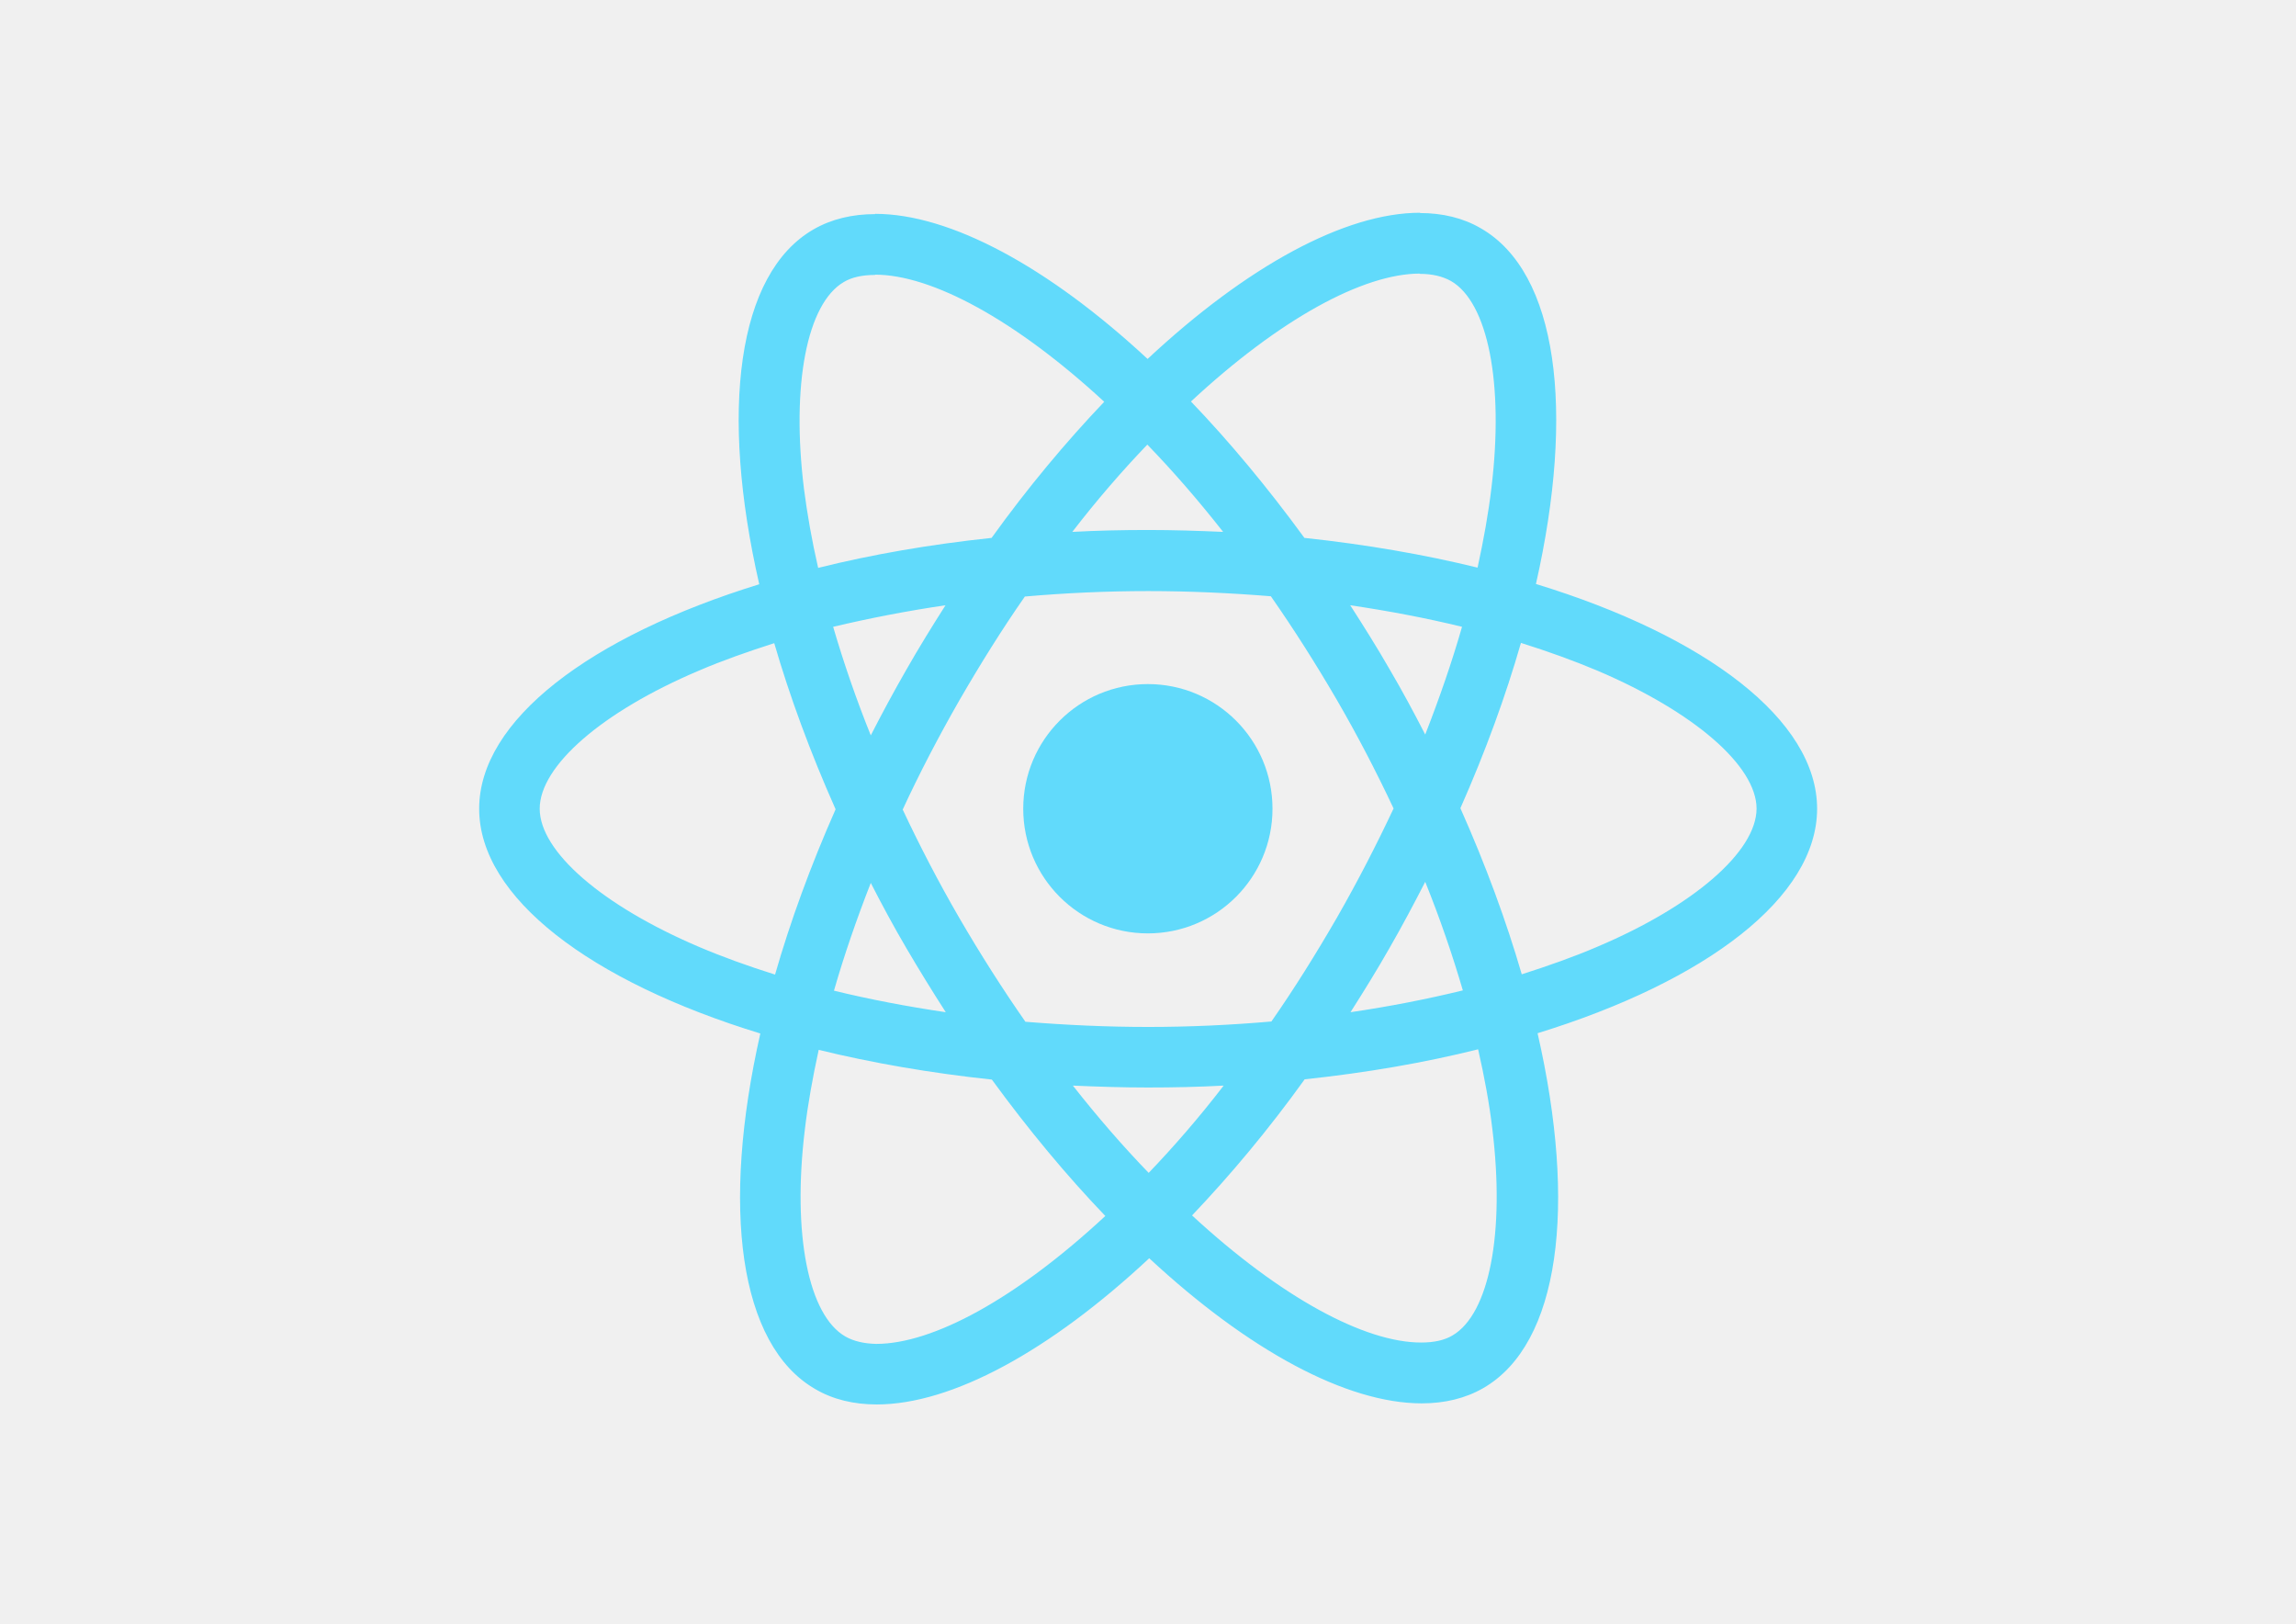
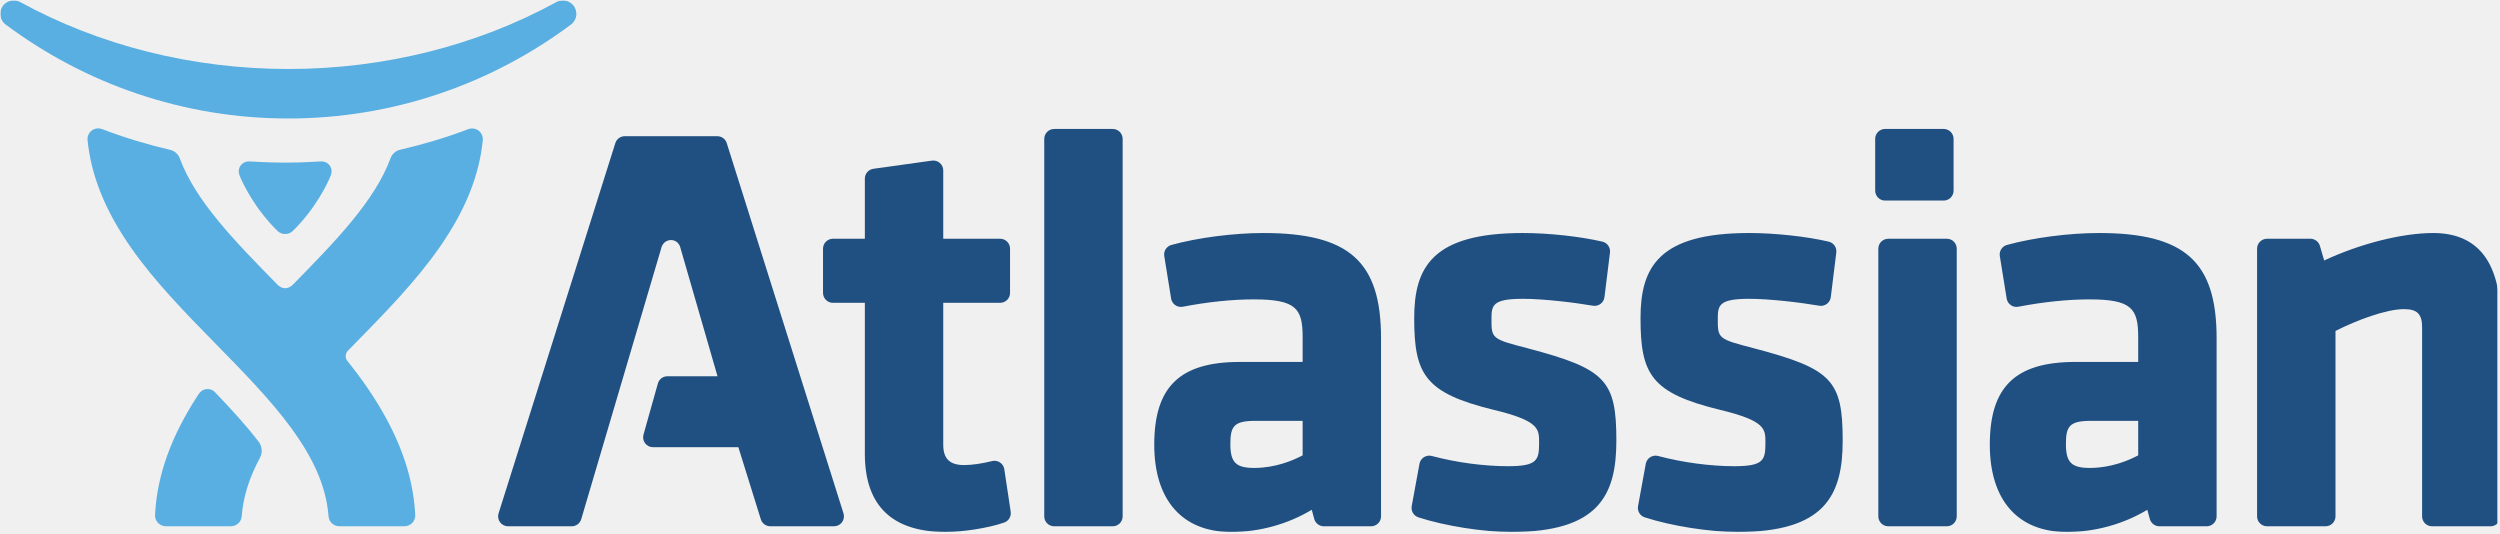
- <svg xmlns="http://www.w3.org/2000/svg" viewBox="0 0 841.9 595.3">
-   <g fill="#61DAFB">
-     <path d="M666.3 296.5c0-32.5-40.7-63.3-103.1-82.4 14.4-63.6 8-114.2-20.2-130.4-6.5-3.8-14.1-5.6-22.4-5.6v22.3c4.6 0 8.3.9 11.4 2.6 13.6 7.8 19.5 37.5 14.9 75.7-1.1 9.4-2.9 19.3-5.1 29.4-19.6-4.8-41-8.5-63.5-10.9-13.5-18.5-27.5-35.3-41.6-50 32.6-30.3 63.2-46.9 84-46.9V78c-27.5 0-63.5 19.6-99.9 53.6-36.4-33.8-72.4-53.2-99.9-53.2v22.3c20.7 0 51.4 16.5 84 46.6-14 14.7-28 31.4-41.3 49.9-22.6 2.4-44 6.1-63.6 11-2.3-10-4-19.7-5.2-29-4.7-38.2 1.1-67.9 14.6-75.8 3-1.8 6.9-2.6 11.5-2.6V78.5c-8.4 0-16 1.8-22.6 5.6-28.1 16.2-34.4 66.7-19.9 130.1-62.2 19.2-102.7 49.9-102.7 82.3 0 32.5 40.7 63.3 103.1 82.4-14.4 63.6-8 114.2 20.2 130.4 6.5 3.8 14.1 5.6 22.5 5.6 27.5 0 63.5-19.6 99.9-53.6 36.4 33.8 72.4 53.2 99.9 53.2 8.4 0 16-1.8 22.6-5.6 28.1-16.2 34.4-66.7 19.9-130.1 62-19.1 102.5-49.9 102.5-82.3zm-130.2-66.7c-3.7 12.9-8.3 26.2-13.5 39.5-4.1-8-8.4-16-13.1-24-4.6-8-9.5-15.8-14.4-23.4 14.2 2.1 27.9 4.7 41 7.9zm-45.8 106.5c-7.8 13.5-15.8 26.3-24.1 38.2-14.9 1.3-30 2-45.2 2-15.1 0-30.2-.7-45-1.9-8.3-11.9-16.4-24.6-24.2-38-7.6-13.1-14.5-26.4-20.8-39.8 6.2-13.4 13.2-26.8 20.7-39.9 7.8-13.5 15.8-26.3 24.1-38.2 14.9-1.3 30-2 45.2-2 15.1 0 30.2.7 45 1.9 8.3 11.9 16.4 24.6 24.2 38 7.6 13.1 14.5 26.4 20.8 39.8-6.3 13.4-13.2 26.8-20.7 39.9zm32.3-13c5.4 13.4 10 26.8 13.8 39.8-13.1 3.2-26.9 5.9-41.2 8 4.9-7.7 9.8-15.6 14.4-23.7 4.6-8 8.9-16.1 13-24.1zM421.2 430c-9.3-9.6-18.6-20.3-27.8-32 9 .4 18.2.7 27.5.7 9.4 0 18.7-.2 27.8-.7-9 11.7-18.3 22.4-27.5 32zm-74.4-58.9c-14.2-2.1-27.9-4.7-41-7.9 3.7-12.9 8.3-26.2 13.5-39.5 4.1 8 8.4 16 13.1 24 4.7 8 9.5 15.8 14.4 23.4zM420.7 163c9.3 9.6 18.6 20.3 27.8 32-9-.4-18.2-.7-27.5-.7-9.4 0-18.7.2-27.8.7 9-11.7 18.3-22.4 27.5-32zm-74 58.9c-4.9 7.7-9.8 15.6-14.4 23.7-4.6 8-8.9 16-13 24-5.4-13.4-10-26.8-13.8-39.8 13.1-3.1 26.9-5.8 41.2-7.9zm-90.5 125.2c-35.4-15.1-58.3-34.9-58.3-50.6 0-15.7 22.9-35.6 58.3-50.6 8.6-3.7 18-7 27.7-10.1 5.7 19.6 13.2 40 22.5 60.9-9.2 20.8-16.6 41.1-22.2 60.6-9.9-3.1-19.3-6.5-28-10.2zM310 490c-13.6-7.8-19.5-37.5-14.9-75.7 1.1-9.4 2.9-19.3 5.1-29.4 19.6 4.8 41 8.5 63.5 10.9 13.5 18.5 27.5 35.3 41.6 50-32.6 30.3-63.2 46.9-84 46.9-4.5-.1-8.3-1-11.3-2.7zm237.2-76.2c4.7 38.2-1.1 67.9-14.6 75.8-3 1.8-6.9 2.6-11.5 2.6-20.7 0-51.4-16.5-84-46.6 14-14.7 28-31.4 41.3-49.9 22.6-2.4 44-6.1 63.6-11 2.3 10.1 4.1 19.8 5.2 29.1zm38.5-66.7c-8.6 3.7-18 7-27.7 10.1-5.7-19.6-13.2-40-22.5-60.9 9.2-20.8 16.6-41.1 22.2-60.6 9.9 3.1 19.3 6.5 28.1 10.2 35.4 15.1 58.3 34.9 58.3 50.6-.1 15.7-23 35.6-58.4 50.6zM320.8 78.4z" />
-     <circle cx="420.9" cy="296.5" r="45.7" />
-     <path d="M520.5 78.1z" />
+ <svg xmlns="http://www.w3.org/2000/svg" width="150" height="32" viewBox="0 0 150 32" fill="none">
+   <g clip-path="url(#clip0_2_2)">
+     <mask id="mask0_2_2" style="mask-type:alpha" maskUnits="userSpaceOnUse" x="-1" y="0" width="151" height="32">
+       <path d="M-0.161 0.025H149.841V31.909H-0.161" fill="white" />
+     </mask>
+     <g mask="url(#mask0_2_2)">
+       <path fill-rule="evenodd" clip-rule="evenodd" d="M43.605 8.587C43.567 8.467 43.492 8.362 43.389 8.287C43.288 8.212 43.164 8.172 43.038 8.172H37.486C37.36 8.172 37.236 8.212 37.134 8.287C37.032 8.362 36.957 8.467 36.919 8.587L29.914 30.803C29.857 30.983 29.89 31.18 30.002 31.334C30.057 31.409 30.129 31.47 30.212 31.512C30.296 31.555 30.388 31.577 30.481 31.577H34.304C34.567 31.577 34.8 31.403 34.874 31.15L39.698 14.812C39.698 14.812 39.824 14.404 40.261 14.404C40.705 14.404 40.813 14.828 40.813 14.829L43.051 22.576H40.045C39.915 22.575 39.789 22.618 39.686 22.696C39.582 22.774 39.507 22.884 39.472 23.009L38.609 26.077C38.584 26.165 38.58 26.258 38.597 26.349C38.614 26.439 38.652 26.524 38.707 26.597C38.763 26.671 38.835 26.73 38.917 26.771C38.999 26.812 39.09 26.833 39.182 26.833H44.302L45.65 31.159C45.688 31.28 45.764 31.386 45.866 31.461C45.968 31.536 46.092 31.576 46.218 31.576H50.042C50.136 31.576 50.228 31.554 50.311 31.512C50.394 31.47 50.467 31.408 50.522 31.333C50.577 31.258 50.614 31.17 50.629 31.078C50.644 30.986 50.638 30.892 50.61 30.802L43.605 8.587ZM60.258 28.153C60.246 28.071 60.217 27.993 60.172 27.923C60.127 27.853 60.069 27.793 60 27.747C59.931 27.701 59.853 27.67 59.772 27.655C59.69 27.641 59.606 27.644 59.526 27.664C58.906 27.818 58.311 27.904 57.852 27.904C56.983 27.904 56.595 27.526 56.595 26.681V18.169H60.008C60.166 18.169 60.317 18.107 60.429 17.995C60.54 17.884 60.603 17.732 60.603 17.575V14.92C60.603 14.591 60.337 14.325 60.008 14.325H56.595V10.226C56.595 10.141 56.577 10.057 56.542 9.98C56.506 9.902 56.455 9.833 56.391 9.778C56.327 9.722 56.251 9.68 56.169 9.656C56.088 9.632 56.002 9.625 55.918 9.637L52.404 10.127C52.261 10.146 52.131 10.217 52.037 10.325C51.943 10.434 51.891 10.572 51.891 10.716V14.325H49.976C49.819 14.325 49.667 14.387 49.556 14.499C49.444 14.611 49.381 14.762 49.381 14.919V17.574C49.381 17.732 49.444 17.883 49.556 17.995C49.667 18.107 49.818 18.169 49.976 18.169H51.891V27.231C51.891 30.343 53.526 31.92 56.752 31.92C57.67 31.92 59.229 31.708 60.249 31.354C60.38 31.308 60.491 31.219 60.562 31.1C60.634 30.981 60.662 30.841 60.642 30.704L60.258 28.153L60.258 28.153ZM66.764 7.738H63.25C63.172 7.738 63.094 7.754 63.022 7.784C62.95 7.813 62.884 7.857 62.829 7.913C62.774 7.968 62.73 8.034 62.7 8.106C62.67 8.178 62.655 8.255 62.655 8.334V30.982C62.655 31.139 62.718 31.291 62.829 31.402C62.941 31.514 63.092 31.577 63.25 31.577H66.764C66.922 31.577 67.073 31.514 67.185 31.402C67.296 31.291 67.359 31.139 67.359 30.982V8.333C67.359 8.004 67.093 7.738 66.764 7.738ZM78.158 25.251V27.321C77.576 27.631 76.52 28.076 75.251 28.076C74.155 28.076 73.821 27.742 73.821 26.646C73.821 25.582 74.028 25.251 75.319 25.251H78.158V25.251ZM75.8 13.981C74.021 13.981 71.856 14.262 70.285 14.696C70.144 14.735 70.022 14.825 69.942 14.948C69.863 15.071 69.832 15.219 69.856 15.364L70.267 17.915C70.28 17.994 70.308 18.069 70.351 18.137C70.393 18.204 70.449 18.262 70.514 18.308C70.646 18.4 70.81 18.435 70.968 18.404C72.43 18.12 73.938 17.963 75.216 17.963C77.753 17.963 78.158 18.498 78.158 20.217V21.716H74.391C70.791 21.716 69.255 23.201 69.255 26.681C69.255 30.01 70.939 31.92 73.876 31.92C75.574 31.92 77.275 31.448 78.705 30.587L78.855 31.138C78.889 31.264 78.964 31.375 79.068 31.454C79.172 31.534 79.299 31.577 79.429 31.577H82.267C82.425 31.577 82.576 31.514 82.688 31.402C82.8 31.291 82.862 31.139 82.862 30.982V20.286C82.862 15.69 80.948 13.981 75.8 13.981H75.8ZM91.668 20.899C89.488 20.337 89.488 20.314 89.488 19.118C89.488 18.314 89.568 17.929 91.364 17.929C92.595 17.929 94.411 18.144 95.577 18.343C95.737 18.371 95.902 18.331 96.032 18.234C96.097 18.186 96.151 18.125 96.191 18.056C96.232 17.986 96.258 17.91 96.268 17.83L96.599 15.151C96.617 15.005 96.581 14.858 96.496 14.738C96.412 14.617 96.287 14.532 96.144 14.498C94.795 14.184 92.919 13.981 91.364 13.981C85.96 13.981 84.852 16.021 84.852 19.083C84.852 22.45 85.478 23.581 89.62 24.59C92.346 25.247 92.346 25.735 92.346 26.543C92.346 27.605 92.256 27.972 90.471 27.972C89.033 27.972 87.37 27.749 85.906 27.358C85.827 27.337 85.744 27.333 85.663 27.345C85.582 27.358 85.504 27.387 85.435 27.431C85.365 27.475 85.306 27.533 85.26 27.601C85.214 27.669 85.183 27.746 85.168 27.826L84.703 30.368C84.677 30.51 84.704 30.656 84.777 30.78C84.851 30.904 84.968 30.996 85.105 31.041C86.701 31.559 88.992 31.92 90.677 31.92C95.909 31.92 96.982 29.729 96.982 26.44C96.982 22.808 96.337 22.134 91.668 20.899L91.668 20.899ZM105.247 20.899C103.067 20.337 103.067 20.314 103.067 19.118C103.067 18.314 103.146 17.929 104.943 17.929C106.174 17.929 107.99 18.144 109.156 18.343C109.317 18.371 109.481 18.331 109.611 18.234C109.676 18.186 109.73 18.125 109.77 18.056C109.811 17.986 109.837 17.91 109.847 17.83L110.178 15.151C110.196 15.006 110.16 14.858 110.076 14.738C109.992 14.617 109.866 14.532 109.723 14.498C108.374 14.184 106.498 13.981 104.943 13.981C99.539 13.981 98.431 16.021 98.431 19.083C98.431 22.45 99.057 23.581 103.199 24.59C105.926 25.247 105.926 25.735 105.926 26.543C105.926 27.605 105.835 27.972 104.049 27.972C102.612 27.972 100.949 27.749 99.485 27.358C99.406 27.337 99.323 27.333 99.242 27.345C99.161 27.358 99.083 27.387 99.014 27.431C98.944 27.475 98.885 27.533 98.839 27.601C98.793 27.669 98.761 27.746 98.747 27.826L98.282 30.368C98.256 30.51 98.282 30.656 98.356 30.78C98.43 30.904 98.546 30.996 98.684 31.041C100.28 31.559 102.571 31.92 104.256 31.92C109.488 31.92 110.561 29.729 110.561 26.44C110.561 22.808 109.916 22.134 105.247 20.899L105.247 20.899ZM116.809 14.325H113.295C113.137 14.325 112.986 14.388 112.874 14.499C112.763 14.611 112.7 14.762 112.7 14.92V30.982C112.7 31.139 112.763 31.291 112.874 31.402C112.986 31.514 113.137 31.577 113.295 31.577H116.809C116.967 31.577 117.118 31.514 117.23 31.402C117.341 31.291 117.404 31.139 117.404 30.982V14.919C117.404 14.591 117.138 14.325 116.809 14.325V14.325ZM128.292 25.251V27.321C127.709 27.631 126.654 28.076 125.384 28.076C124.288 28.076 123.955 27.742 123.955 26.646C123.955 25.582 124.161 25.251 125.452 25.251H128.292V25.251ZM125.934 13.981C124.155 13.981 121.99 14.262 120.418 14.696C120.277 14.735 120.155 14.825 120.076 14.948C119.997 15.071 119.966 15.219 119.989 15.364L120.4 17.915C120.426 18.074 120.516 18.216 120.648 18.308C120.779 18.4 120.943 18.435 121.102 18.404C122.563 18.12 124.072 17.963 125.35 17.963C127.886 17.963 128.292 18.498 128.292 20.217V21.716H124.525C120.925 21.716 119.388 23.201 119.388 26.681C119.388 30.01 121.072 31.92 124.009 31.92C125.708 31.92 127.409 31.448 128.838 30.587L128.989 31.138C129.023 31.264 129.098 31.375 129.202 31.454C129.305 31.534 129.432 31.577 129.563 31.577H132.401C132.559 31.577 132.71 31.514 132.822 31.402C132.933 31.291 132.996 31.139 132.996 30.982V20.286C132.996 15.69 131.082 13.981 125.934 13.981V13.981ZM145.994 13.981C144.131 13.981 141.594 14.623 139.451 15.629L139.194 14.752C139.158 14.629 139.083 14.521 138.98 14.444C138.877 14.367 138.752 14.325 138.623 14.325H136.02C135.863 14.325 135.711 14.387 135.6 14.499C135.488 14.611 135.425 14.762 135.425 14.919V30.982C135.425 31.139 135.488 31.291 135.6 31.402C135.711 31.514 135.863 31.576 136.02 31.576H139.535C139.692 31.576 139.844 31.514 139.955 31.402C140.067 31.291 140.13 31.139 140.13 30.982V19.857C141.395 19.213 143.175 18.548 144.24 18.548C145.032 18.548 145.326 18.842 145.326 19.633V30.982C145.326 31.06 145.341 31.137 145.371 31.209C145.401 31.282 145.445 31.347 145.5 31.402C145.555 31.458 145.621 31.502 145.693 31.532C145.765 31.561 145.843 31.577 145.921 31.577H149.435C149.593 31.577 149.744 31.514 149.856 31.402C149.968 31.291 150.03 31.14 150.03 30.982V19.186C150.03 15.732 148.672 13.981 145.994 13.981H145.994ZM116.62 7.737H113.106C112.948 7.737 112.797 7.8 112.685 7.912C112.574 8.023 112.511 8.175 112.511 8.332V11.439C112.511 11.597 112.574 11.748 112.685 11.86C112.797 11.972 112.948 12.034 113.106 12.034H116.62C116.778 12.034 116.929 11.972 117.041 11.86C117.152 11.748 117.215 11.597 117.215 11.439V8.332C117.215 8.175 117.152 8.023 117.041 7.912C116.929 7.8 116.778 7.737 116.62 7.737" fill="#205081" />
+     </g>
+     <mask id="mask1_2_2" style="mask-type:alpha" maskUnits="userSpaceOnUse" x="0" y="0" width="151" height="32">
+       <path d="M0.028 0.025H150.03V31.909H0.028" fill="white" />
+     </mask>
+     <g mask="url(#mask1_2_2)">
+       <path fill-rule="evenodd" clip-rule="evenodd" d="M28.718 7.839C28.605 7.753 28.468 7.707 28.327 7.706C28.249 7.706 28.171 7.721 28.097 7.749C26.706 8.281 25.293 8.685 24.003 8.986C23.74 9.047 23.527 9.243 23.439 9.477C22.5 12.051 20.1 14.502 17.583 17.069C17.482 17.165 17.34 17.291 17.11 17.291C16.88 17.291 16.74 17.168 16.637 17.069C14.12 14.502 11.721 12.06 10.781 9.485C10.693 9.251 10.48 9.056 10.218 8.994C8.927 8.694 7.511 8.277 6.121 7.745C6.047 7.717 5.969 7.703 5.89 7.703C5.75 7.702 5.614 7.748 5.502 7.834C5.416 7.9 5.348 7.986 5.304 8.086C5.261 8.185 5.243 8.294 5.253 8.402C5.466 10.543 6.311 12.635 7.838 14.828C9.272 16.889 11.144 18.797 12.953 20.642C16.287 24.043 19.436 27.254 19.712 30.978C19.724 31.14 19.797 31.292 19.916 31.402C20.035 31.513 20.192 31.574 20.355 31.574H24.271C24.358 31.574 24.445 31.556 24.525 31.522C24.605 31.488 24.677 31.437 24.738 31.374C24.798 31.311 24.844 31.236 24.875 31.154C24.905 31.072 24.919 30.985 24.915 30.898C24.791 28.408 23.854 25.915 22.05 23.276C21.669 22.721 21.266 22.182 20.843 21.658C20.671 21.443 20.743 21.177 20.875 21.042C21.005 20.909 21.136 20.776 21.267 20.642C23.077 18.797 24.948 16.889 26.383 14.827C27.909 12.634 28.754 10.554 28.968 8.414C28.989 8.199 28.891 7.971 28.718 7.839L28.718 7.839ZM34.424 0.353C34.348 0.251 34.249 0.169 34.135 0.112C34.022 0.055 33.897 0.025 33.769 0.025C33.637 0.025 33.507 0.058 33.392 0.12C28.591 2.748 23.027 4.138 17.299 4.14C11.571 4.138 6.006 2.748 1.205 0.12C1.089 0.058 0.96 0.025 0.828 0.025C0.571 0.025 0.327 0.147 0.174 0.352C-0.053 0.655 -0.06 1.162 0.326 1.463C2.731 3.256 5.381 4.655 8.204 5.612C11.13 6.605 14.189 7.109 17.297 7.11H17.3C20.408 7.109 23.468 6.605 26.393 5.612C29.217 4.655 31.867 3.256 34.274 1.461C34.658 1.161 34.651 0.654 34.424 0.353V0.353ZM12.907 23.539C12.815 23.442 12.679 23.343 12.45 23.343C12.158 23.343 11.984 23.545 11.919 23.645C10.271 26.152 9.42 28.518 9.303 30.896C9.294 31.071 9.359 31.245 9.48 31.374C9.541 31.437 9.614 31.487 9.694 31.521C9.775 31.556 9.861 31.573 9.949 31.574H13.859C14.195 31.574 14.478 31.311 14.503 30.975C14.588 29.829 14.945 28.681 15.595 27.473C15.82 27.056 15.645 26.664 15.515 26.496C14.871 25.658 14.082 24.764 12.907 23.539L12.907 23.539ZM17.114 9.757C18.341 9.757 19.053 9.684 19.303 9.684C19.606 9.684 19.896 9.932 19.896 10.279C19.896 10.381 19.872 10.453 19.848 10.517C19.685 10.953 18.943 12.518 17.562 13.862C17.407 14.012 17.232 14.04 17.111 14.04H17.109C16.988 14.04 16.813 14.012 16.658 13.862C15.277 12.518 14.534 10.953 14.372 10.517C14.348 10.453 14.324 10.381 14.324 10.279C14.324 9.932 14.614 9.684 14.917 9.684C15.167 9.684 15.879 9.757 17.106 9.757H17.114" fill="#59AFE1" />
+     </g>
  </g>
+   <defs>
+     <clipPath id="clip0_2_2">
+       <rect width="150" height="31.92" fill="white" />
+     </clipPath>
+   </defs>
</svg>
